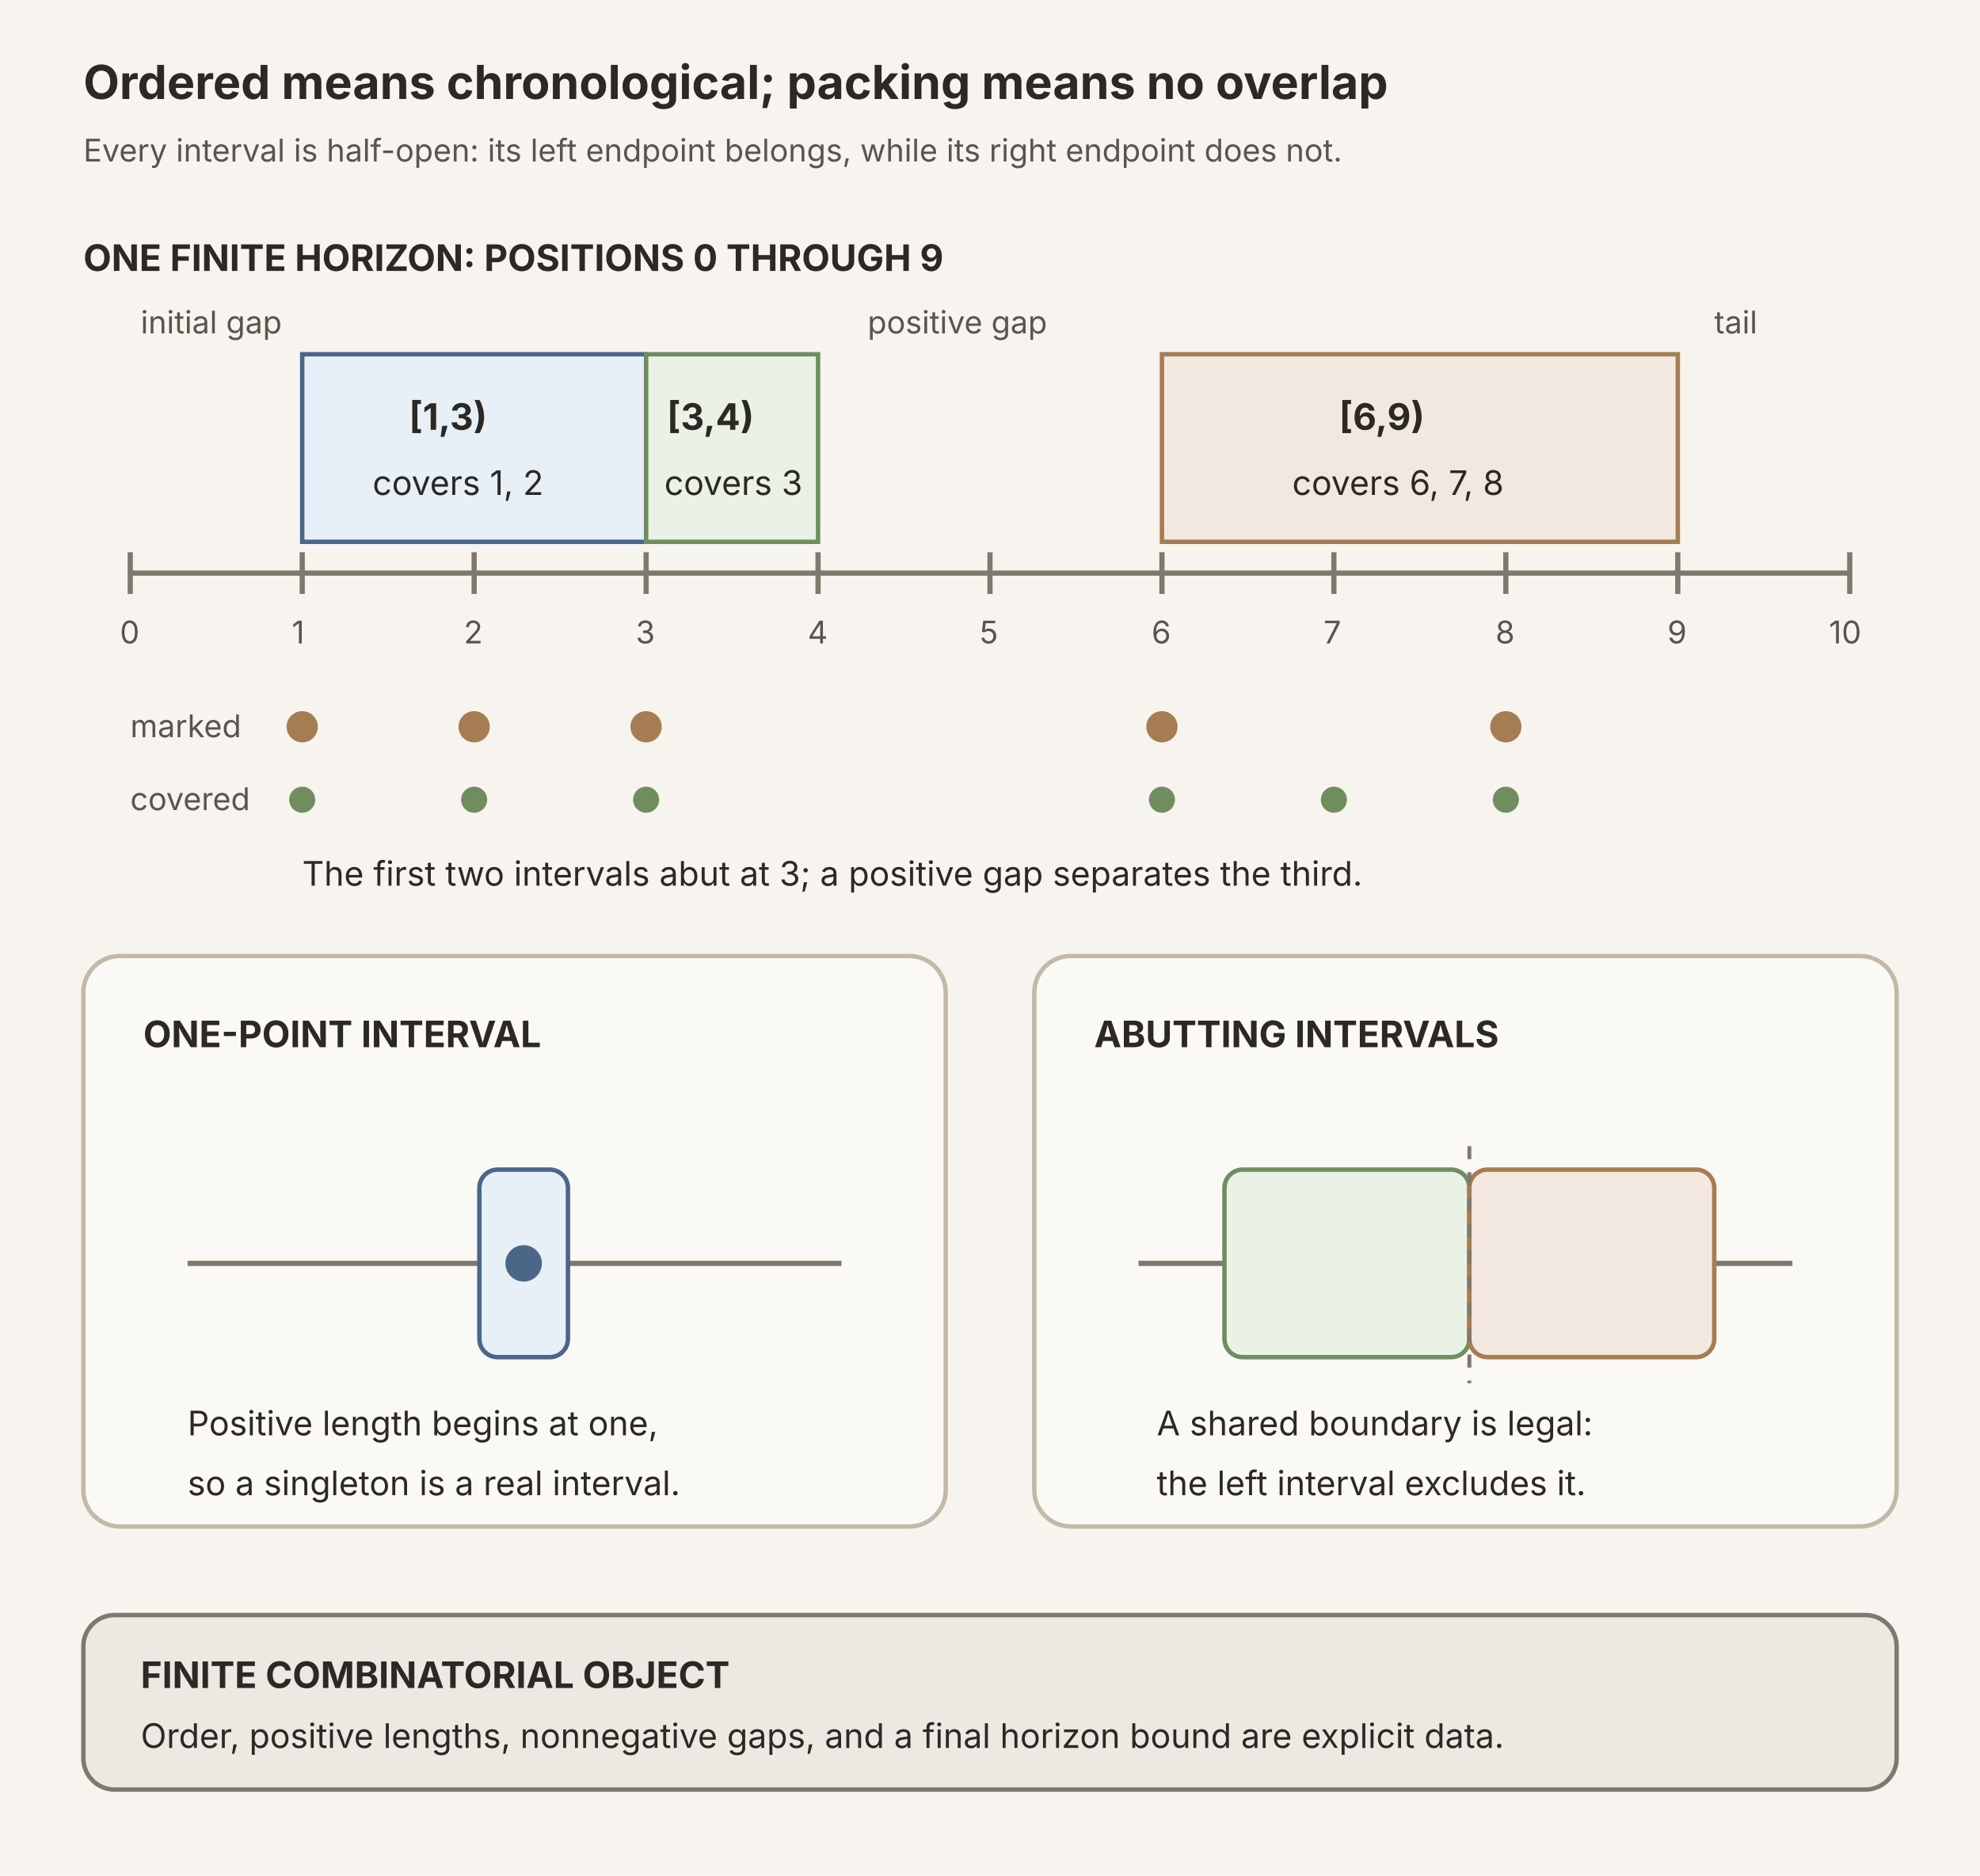
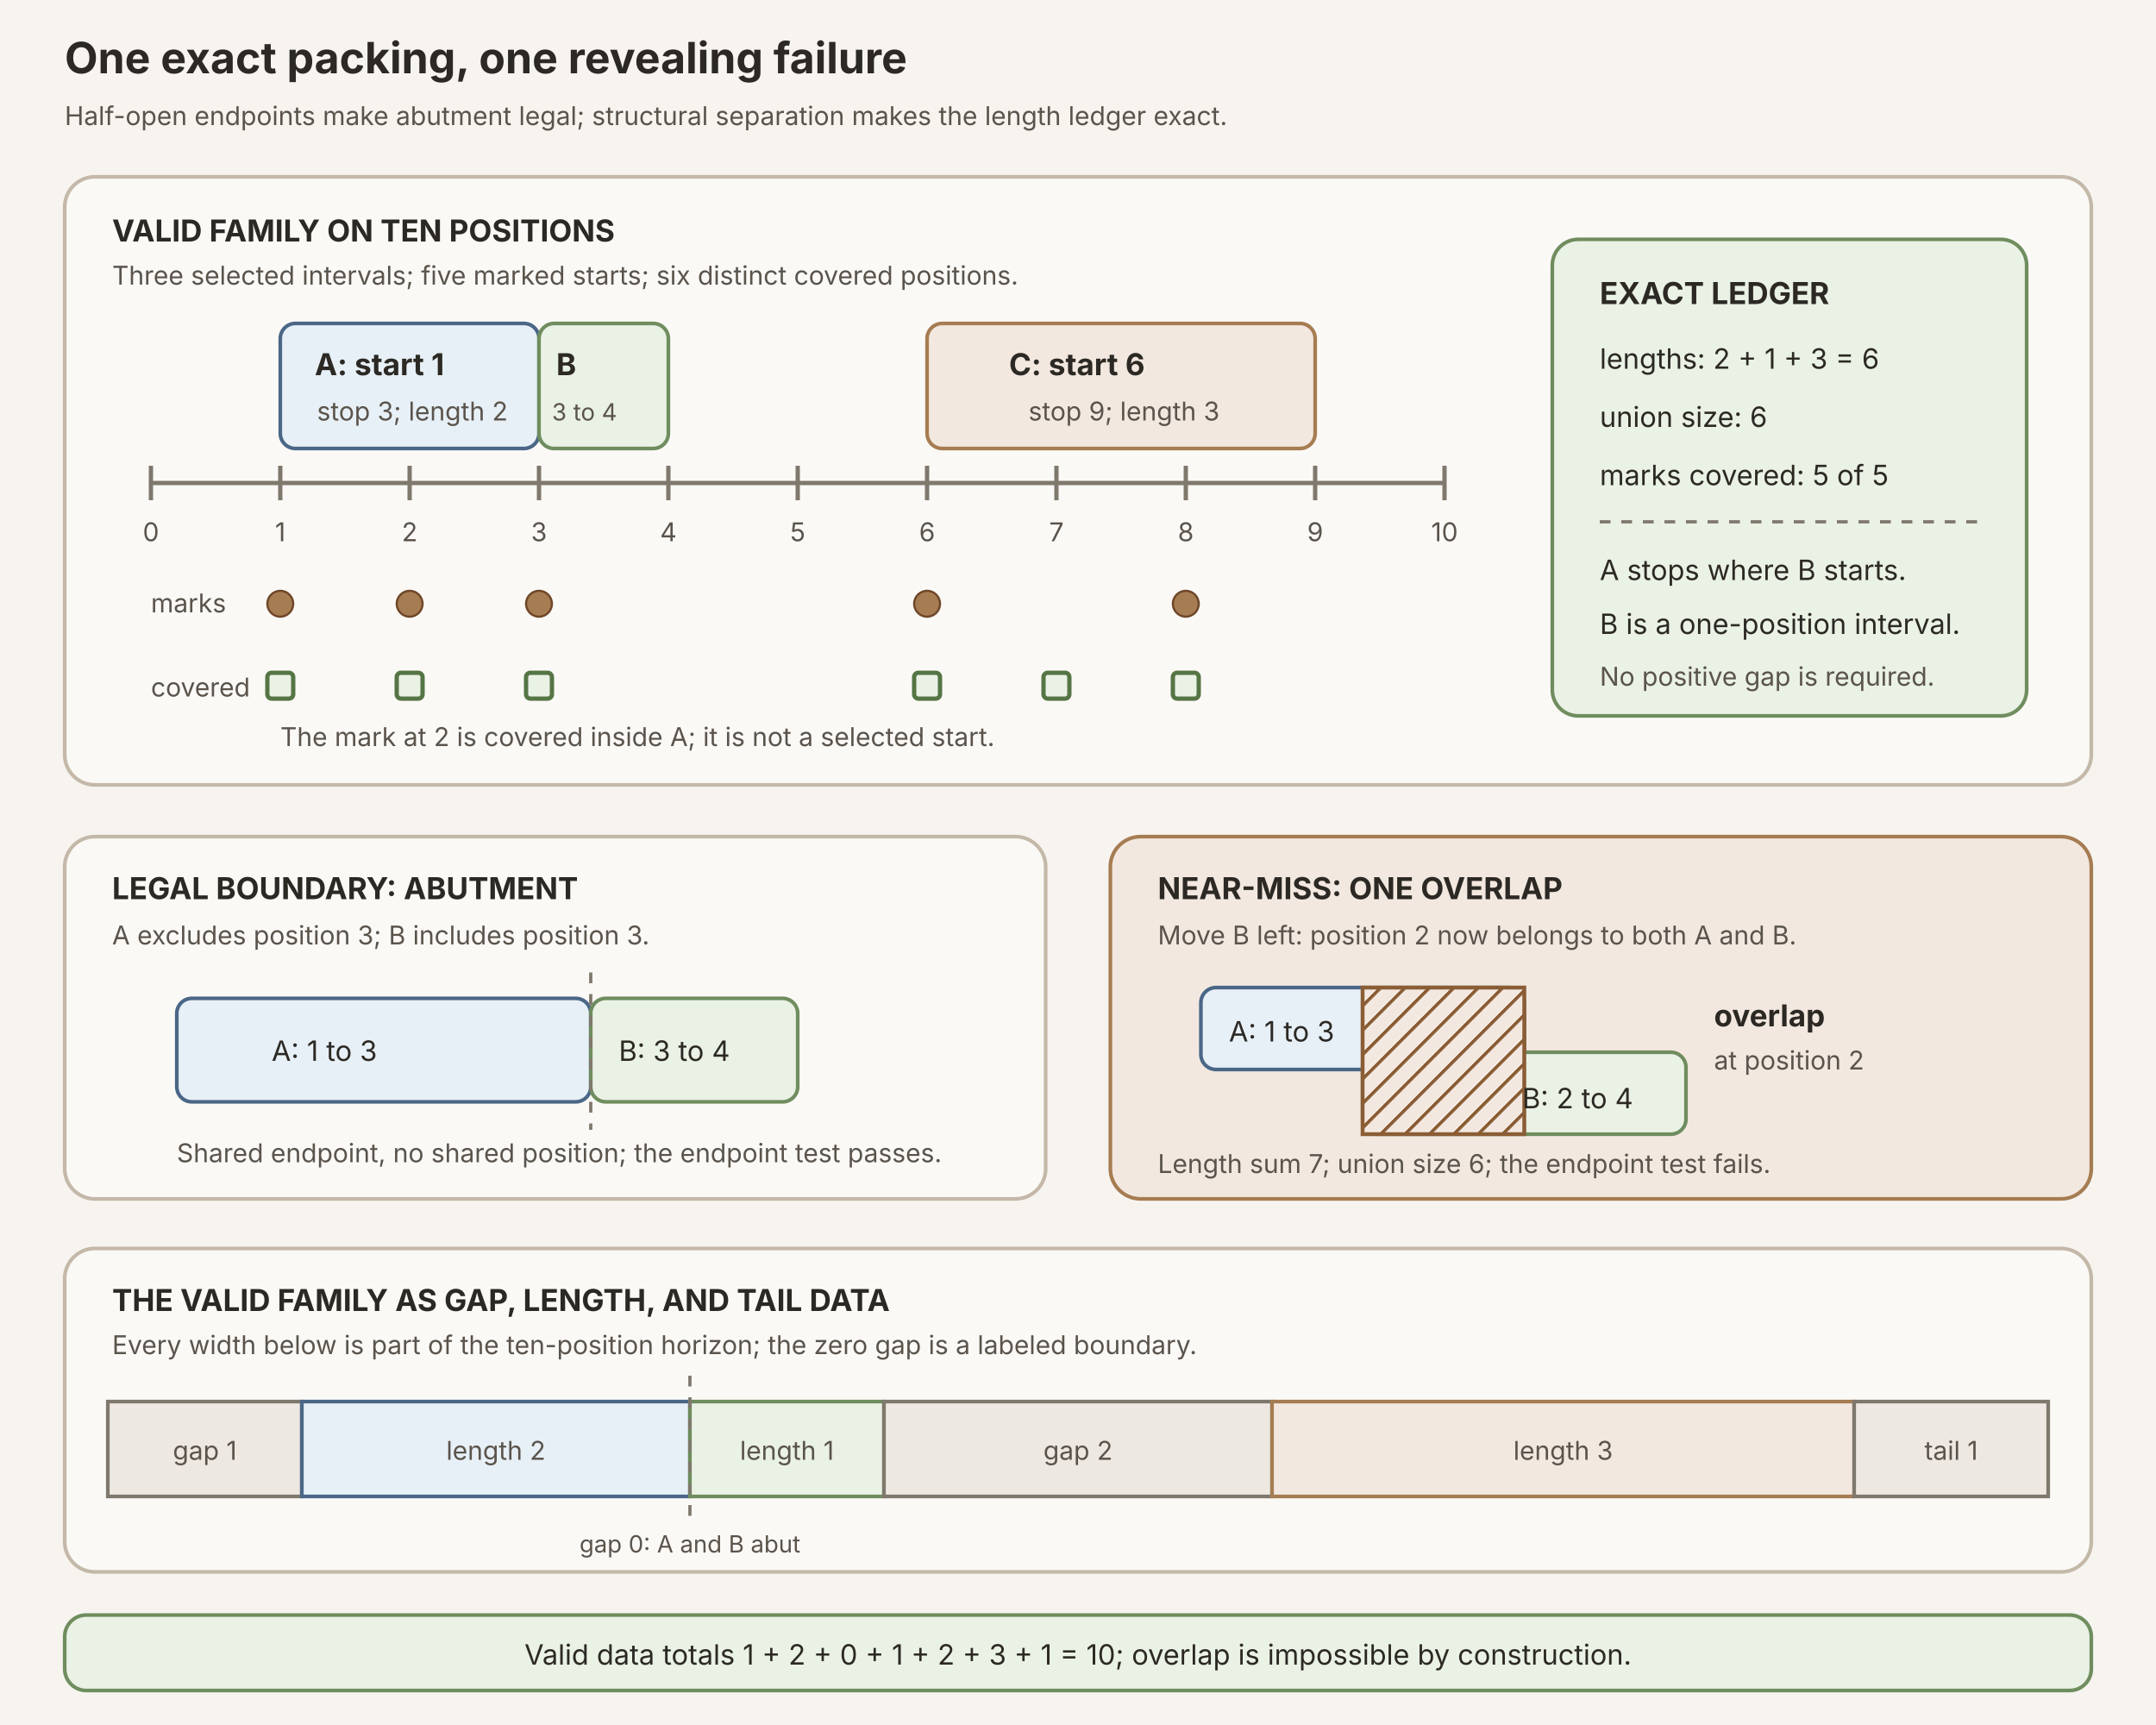
- <svg xmlns="http://www.w3.org/2000/svg" width="760" height="720" viewBox="0 0 760 720" role="img" aria-labelledby="titleOrderedPacking descOrderedPacking">
-   <rect width="760" height="720" fill="#F7F4F0" />
+ <svg xmlns="http://www.w3.org/2000/svg" width="1000" height="800" viewBox="0 0 1000 800" role="img" aria-labelledby="titleOrderedPacking descOrderedPacking">
+   <defs>
+     <pattern id="overlapHatch" width="8" height="8" patternUnits="userSpaceOnUse" patternTransform="rotate(45)">
+       <rect width="8" height="8" fill="#F3E8E0" />
+       <line x1="0" y1="0" x2="0" y2="8" stroke="#8A5D35" stroke-width="3" />
+     </pattern>
+   </defs>
+   <rect width="1000" height="800" fill="#F7F4F0" />
  <style>
    .blue{fill:#E8F0F7;stroke:#4B6787;stroke-width:1.7}
    .cream{fill:#FBF9F6;stroke:#C4B8A8;stroke-width:1.7}
    .green{fill:#EAF1E5;stroke:#6F8D5E;stroke-width:1.7}
    .clay{fill:#F3E8E0;stroke:#A67C52;stroke-width:1.7}
    .gray{fill:#EDE8E1;stroke:#7F786D;stroke-width:1.7}
    .axis{stroke:#7F786D;stroke-width:2;fill:none}
+     .thin{stroke:#7F786D;stroke-width:1.3;fill:none}
    .dash{stroke:#7F786D;stroke-width:1.5;stroke-dasharray:5 5;fill:none}
    .t{font-family:Inter,Arial,Helvetica,sans-serif;fill:#2C2924}
-     .title{font-size:18px;font-weight:700}
+     .title{font-size:20px;font-weight:700}
    .h{font-size:14px;font-weight:700}
    .s{font-size:13px}
    .m{font-size:12px;fill:#5A544C}
+     .tiny{font-size:11px;fill:#5A544C}
  </style>
-   <text x="32" y="38" class="t title">Ordered means chronological; packing means no overlap</text>
-   <text x="32" y="62" class="t m">Every interval is half-open: its left endpoint belongs, while its right endpoint does not.</text>
-   <text x="32" y="104" class="t h">ONE FINITE HORIZON: POSITIONS 0 THROUGH 9</text>
-   <text x="54" y="128" class="t m">initial gap</text>
-   <text x="333" y="128" class="t m">positive gap</text>
-   <text x="658" y="128" class="t m">tail</text>
-   <rect x="116" y="136" width="132" height="72" class="blue" />
-   <rect x="248" y="136" width="66" height="72" class="green" />
-   <rect x="446" y="136" width="198" height="72" class="clay" />
-   <text x="157" y="165" class="t h">[1,3)</text>
-   <text x="143" y="190" class="t s">covers 1, 2</text>
-   <text x="256" y="165" class="t h">[3,4)</text>
-   <text x="255" y="190" class="t s">covers 3</text>
-   <text x="514" y="165" class="t h">[6,9)</text>
-   <text x="496" y="190" class="t s">covers 6, 7, 8</text>
-   <line x1="50" y1="220" x2="710" y2="220" class="axis" />
-   <line x1="50" y1="212" x2="50" y2="228" class="axis" />
-   <line x1="116" y1="212" x2="116" y2="228" class="axis" />
-   <line x1="182" y1="212" x2="182" y2="228" class="axis" />
-   <line x1="248" y1="212" x2="248" y2="228" class="axis" />
-   <line x1="314" y1="212" x2="314" y2="228" class="axis" />
-   <line x1="380" y1="212" x2="380" y2="228" class="axis" />
-   <line x1="446" y1="212" x2="446" y2="228" class="axis" />
-   <line x1="512" y1="212" x2="512" y2="228" class="axis" />
-   <line x1="578" y1="212" x2="578" y2="228" class="axis" />
-   <line x1="644" y1="212" x2="644" y2="228" class="axis" />
-   <line x1="710" y1="212" x2="710" y2="228" class="axis" />
-   <text x="46" y="247" class="t m">0</text>
-   <text x="112" y="247" class="t m">1</text>
-   <text x="178" y="247" class="t m">2</text>
-   <text x="244" y="247" class="t m">3</text>
-   <text x="310" y="247" class="t m">4</text>
-   <text x="376" y="247" class="t m">5</text>
-   <text x="442" y="247" class="t m">6</text>
-   <text x="508" y="247" class="t m">7</text>
-   <text x="574" y="247" class="t m">8</text>
-   <text x="640" y="247" class="t m">9</text>
-   <text x="702" y="247" class="t m">10</text>
-   <text x="50" y="283" class="t m">marked</text>
-   <circle cx="116" cy="279" r="6" fill="#A67C52" />
-   <circle cx="182" cy="279" r="6" fill="#A67C52" />
-   <circle cx="248" cy="279" r="6" fill="#A67C52" />
-   <circle cx="446" cy="279" r="6" fill="#A67C52" />
-   <circle cx="578" cy="279" r="6" fill="#A67C52" />
-   <text x="50" y="311" class="t m">covered</text>
-   <circle cx="116" cy="307" r="5" fill="#6F8D5E" />
-   <circle cx="182" cy="307" r="5" fill="#6F8D5E" />
-   <circle cx="248" cy="307" r="5" fill="#6F8D5E" />
-   <circle cx="446" cy="307" r="5" fill="#6F8D5E" />
-   <circle cx="512" cy="307" r="5" fill="#6F8D5E" />
-   <circle cx="578" cy="307" r="5" fill="#6F8D5E" />
-   <text x="116" y="340" class="t s">The first two intervals abut at 3; a positive gap separates the third.</text>
-   <rect x="32" y="367" width="331" height="219" rx="14" class="cream" />
-   <text x="55" y="402" class="t h">ONE-POINT INTERVAL</text>
-   <line x1="72" y1="485" x2="323" y2="485" class="axis" />
-   <rect x="184" y="449" width="34" height="72" rx="7" class="blue" />
-   <circle cx="201" cy="485" r="7" fill="#4B6787" />
-   <text x="72" y="551" class="t s">Positive length begins at one,</text>
-   <text x="72" y="574" class="t s">so a singleton is a real interval.</text>
-   <rect x="397" y="367" width="331" height="219" rx="14" class="cream" />
-   <text x="420" y="402" class="t h">ABUTTING INTERVALS</text>
-   <line x1="437" y1="485" x2="688" y2="485" class="axis" />
-   <rect x="470" y="449" width="94" height="72" rx="7" class="green" />
-   <rect x="564" y="449" width="94" height="72" rx="7" class="clay" />
-   <line x1="564" y1="440" x2="564" y2="531" class="dash" />
-   <text x="444" y="551" class="t s">A shared boundary is legal:</text>
-   <text x="444" y="574" class="t s">the left interval excludes it.</text>
-   <rect x="32" y="620" width="696" height="67" rx="12" class="gray" />
-   <text x="54" y="648" class="t h">FINITE COMBINATORIAL OBJECT</text>
-   <text x="54" y="671" class="t s">Order, positive lengths, nonnegative gaps, and a final horizon bound are explicit data.</text>
+   <text x="30" y="34" class="t title">One exact packing, one revealing failure</text>
+   <text x="30" y="58" class="t m">Half-open endpoints make abutment legal; structural separation makes the length ledger exact.</text>
+   <rect x="30" y="82" width="940" height="282" rx="14" class="cream" />
+   <text x="52" y="112" class="t h">VALID FAMILY ON TEN POSITIONS</text>
+   <text x="52" y="132" class="t m">Three selected intervals; five marked starts; six distinct covered positions.</text>
+   <rect x="130" y="150" width="120" height="58" rx="7" class="blue" />
+   <rect x="250" y="150" width="60" height="58" rx="7" class="green" />
+   <rect x="430" y="150" width="180" height="58" rx="7" class="clay" />
+   <text x="146" y="174" class="t h">A: start 1</text>
+   <text x="147" y="195" class="t m">stop 3; length 2</text>
+   <text x="258" y="174" class="t h">B</text>
+   <text x="256" y="195" class="t tiny">3 to 4</text>
+   <text x="468" y="174" class="t h">C: start 6</text>
+   <text x="477" y="195" class="t m">stop 9; length 3</text>
+   <line x1="70" y1="224" x2="670" y2="224" class="axis" />
+   <g class="axis">
+     <line x1="70" y1="216" x2="70" y2="232" />
+     <line x1="130" y1="216" x2="130" y2="232" />
+     <line x1="190" y1="216" x2="190" y2="232" />
+     <line x1="250" y1="216" x2="250" y2="232" />
+     <line x1="310" y1="216" x2="310" y2="232" />
+     <line x1="370" y1="216" x2="370" y2="232" />
+     <line x1="430" y1="216" x2="430" y2="232" />
+     <line x1="490" y1="216" x2="490" y2="232" />
+     <line x1="550" y1="216" x2="550" y2="232" />
+     <line x1="610" y1="216" x2="610" y2="232" />
+     <line x1="670" y1="216" x2="670" y2="232" />
+   </g>
+   <g class="t m" text-anchor="middle">
+     <text x="70" y="251">0</text>
+     <text x="130" y="251">1</text>
+     <text x="190" y="251">2</text>
+     <text x="250" y="251">3</text>
+     <text x="310" y="251">4</text>
+     <text x="370" y="251">5</text>
+     <text x="430" y="251">6</text>
+     <text x="490" y="251">7</text>
+     <text x="550" y="251">8</text>
+     <text x="610" y="251">9</text>
+     <text x="670" y="251">10</text>
+   </g>
+   <text x="70" y="284" class="t m">marks</text>
+   <g fill="#A67C52" stroke="#6E4728" stroke-width="1">
+     <circle cx="130" cy="280" r="6" />
+     <circle cx="190" cy="280" r="6" />
+     <circle cx="250" cy="280" r="6" />
+     <circle cx="430" cy="280" r="6" />
+     <circle cx="550" cy="280" r="6" />
+   </g>
+   <text x="70" y="323" class="t m">covered</text>
+   <g fill="#EAF1E5" stroke="#557545" stroke-width="2">
+     <rect x="124" y="312" width="12" height="12" rx="2" />
+     <rect x="184" y="312" width="12" height="12" rx="2" />
+     <rect x="244" y="312" width="12" height="12" rx="2" />
+     <rect x="424" y="312" width="12" height="12" rx="2" />
+     <rect x="484" y="312" width="12" height="12" rx="2" />
+     <rect x="544" y="312" width="12" height="12" rx="2" />
+   </g>
+   <text x="130" y="346" class="t m">The mark at 2 is covered inside A; it is not a selected start.</text>
+   <rect x="720" y="111" width="220" height="221" rx="12" class="green" />
+   <text x="742" y="141" class="t h">EXACT LEDGER</text>
+   <text x="742" y="171" class="t s">lengths: 2 + 1 + 3 = 6</text>
+   <text x="742" y="198" class="t s">union size: 6</text>
+   <text x="742" y="225" class="t s">marks covered: 5 of 5</text>
+   <line x1="742" y1="242" x2="918" y2="242" class="dash" />
+   <text x="742" y="269" class="t s">A stops where B starts.</text>
+   <text x="742" y="294" class="t s">B is a one-position interval.</text>
+   <text x="742" y="318" class="t m">No positive gap is required.</text>
+   <rect x="30" y="388" width="455" height="168" rx="14" class="cream" />
+   <text x="52" y="417" class="t h">LEGAL BOUNDARY: ABUTMENT</text>
+   <text x="52" y="438" class="t m">A excludes position 3; B includes position 3.</text>
+   <rect x="82" y="463" width="192" height="48" rx="7" class="blue" />
+   <rect x="274" y="463" width="96" height="48" rx="7" class="green" />
+   <line x1="274" y1="451" x2="274" y2="524" class="dash" />
+   <text x="126" y="492" class="t s">A: 1 to 3</text>
+   <text x="287" y="492" class="t s">B: 3 to 4</text>
+   <text x="82" y="539" class="t m">Shared endpoint, no shared position; the endpoint test passes.</text>
+   <rect x="515" y="388" width="455" height="168" rx="14" class="clay" />
+   <text x="537" y="417" class="t h">NEAR-MISS: ONE OVERLAP</text>
+   <text x="537" y="438" class="t m">Move B left: position 2 now belongs to both A and B.</text>
+   <rect x="557" y="458" width="150" height="38" rx="7" class="blue" />
+   <rect x="632" y="488" width="150" height="38" rx="7" class="green" />
+   <rect x="632" y="458" width="75" height="68" fill="url(#overlapHatch)" stroke="#8A5D35" stroke-width="1.8" />
+   <text x="570" y="483" class="t s">A: 1 to 3</text>
+   <text x="706" y="514" class="t s">B: 2 to 4</text>
+   <text x="795" y="476" class="t h">overlap</text>
+   <text x="795" y="496" class="t m">at position 2</text>
+   <text x="537" y="544" class="t m">Length sum 7; union size 6; the endpoint test fails.</text>
+   <rect x="30" y="579" width="940" height="150" rx="14" class="cream" />
+   <text x="52" y="608" class="t h">THE VALID FAMILY AS GAP, LENGTH, AND TAIL DATA</text>
+   <text x="52" y="628" class="t m">Every width below is part of the ten-position horizon; the zero gap is a labeled boundary.</text>
+   <rect x="50" y="650" width="90" height="44" class="gray" />
+   <rect x="140" y="650" width="180" height="44" class="blue" />
+   <rect x="320" y="650" width="90" height="44" class="green" />
+   <rect x="410" y="650" width="180" height="44" class="gray" />
+   <rect x="590" y="650" width="270" height="44" class="clay" />
+   <rect x="860" y="650" width="90" height="44" class="gray" />
+   <line x1="320" y1="638" x2="320" y2="706" class="dash" />
+   <g class="t m" text-anchor="middle">
+     <text x="95" y="677">gap 1</text>
+     <text x="230" y="677">length 2</text>
+     <text x="365" y="677">length 1</text>
+     <text x="500" y="677">gap 2</text>
+     <text x="725" y="677">length 3</text>
+     <text x="905" y="677">tail 1</text>
+   </g>
+   <text x="320" y="720" class="t tiny" text-anchor="middle">gap 0: A and B abut</text>
+   <rect x="30" y="749" width="940" height="35" rx="10" class="green" />
+   <text x="500" y="772" class="t s" text-anchor="middle">Valid data totals 1 + 2 + 0 + 1 + 2 + 3 + 1 = 10; overlap is impossible by construction.</text>
</svg>
